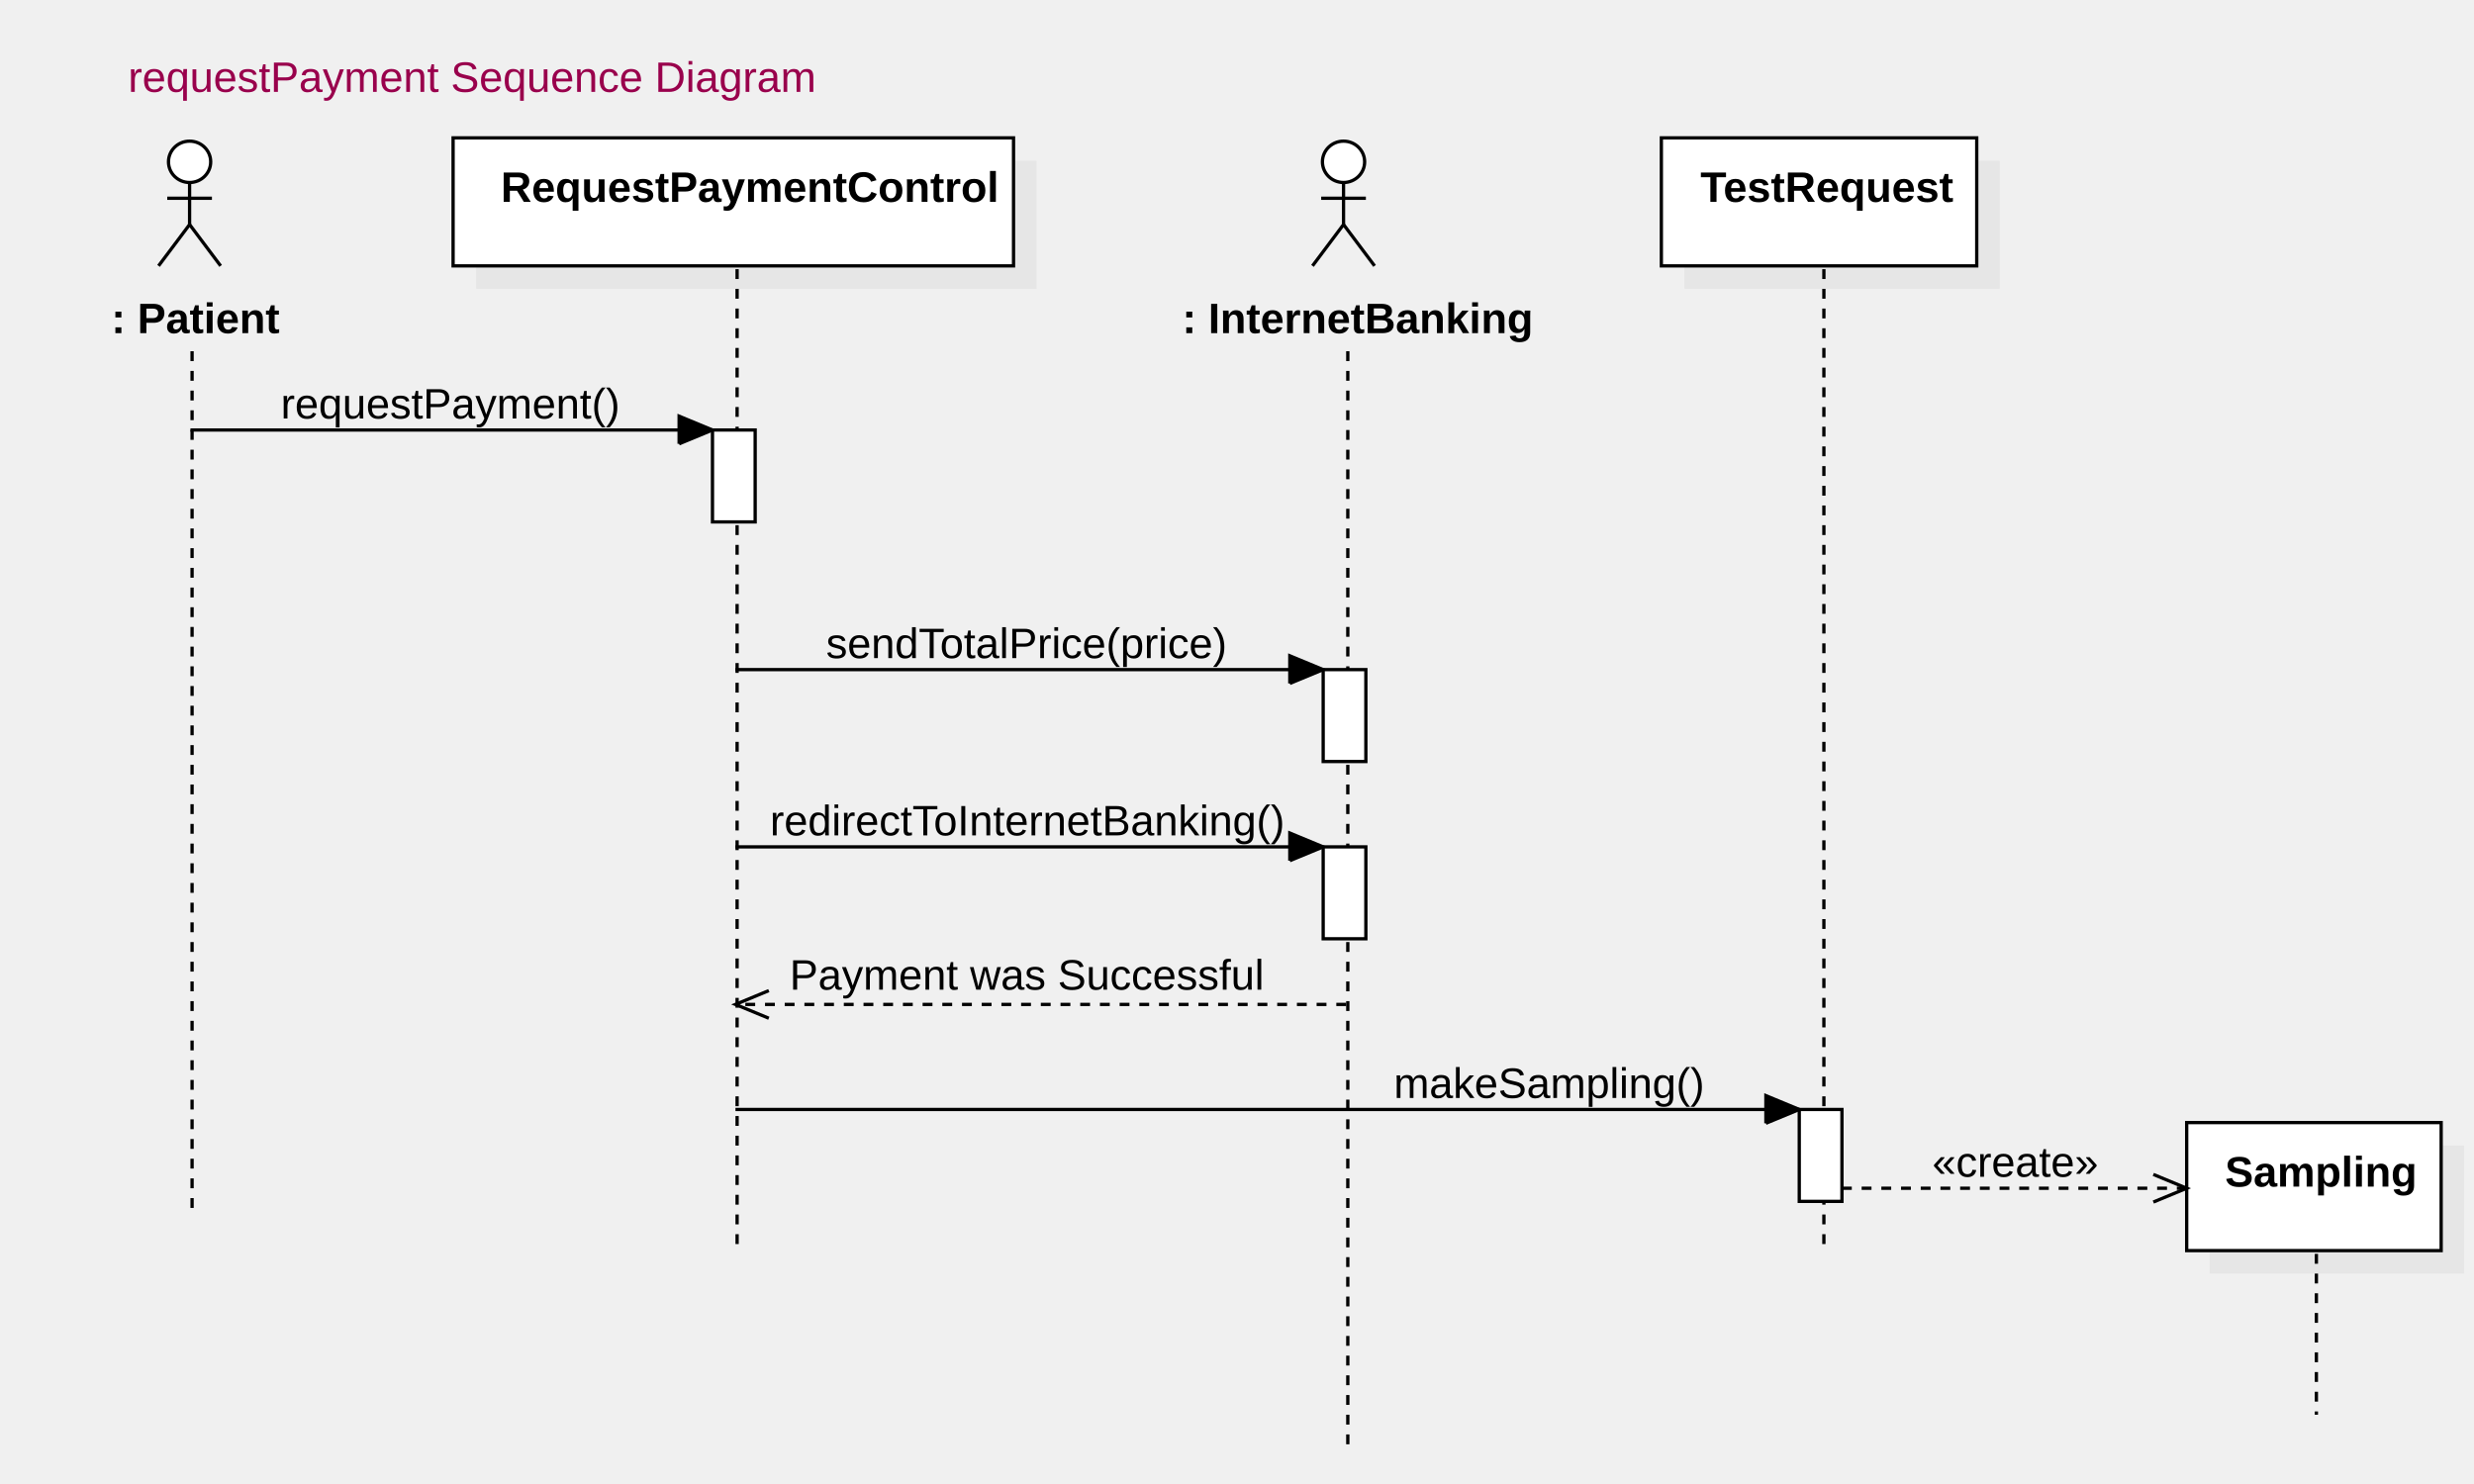
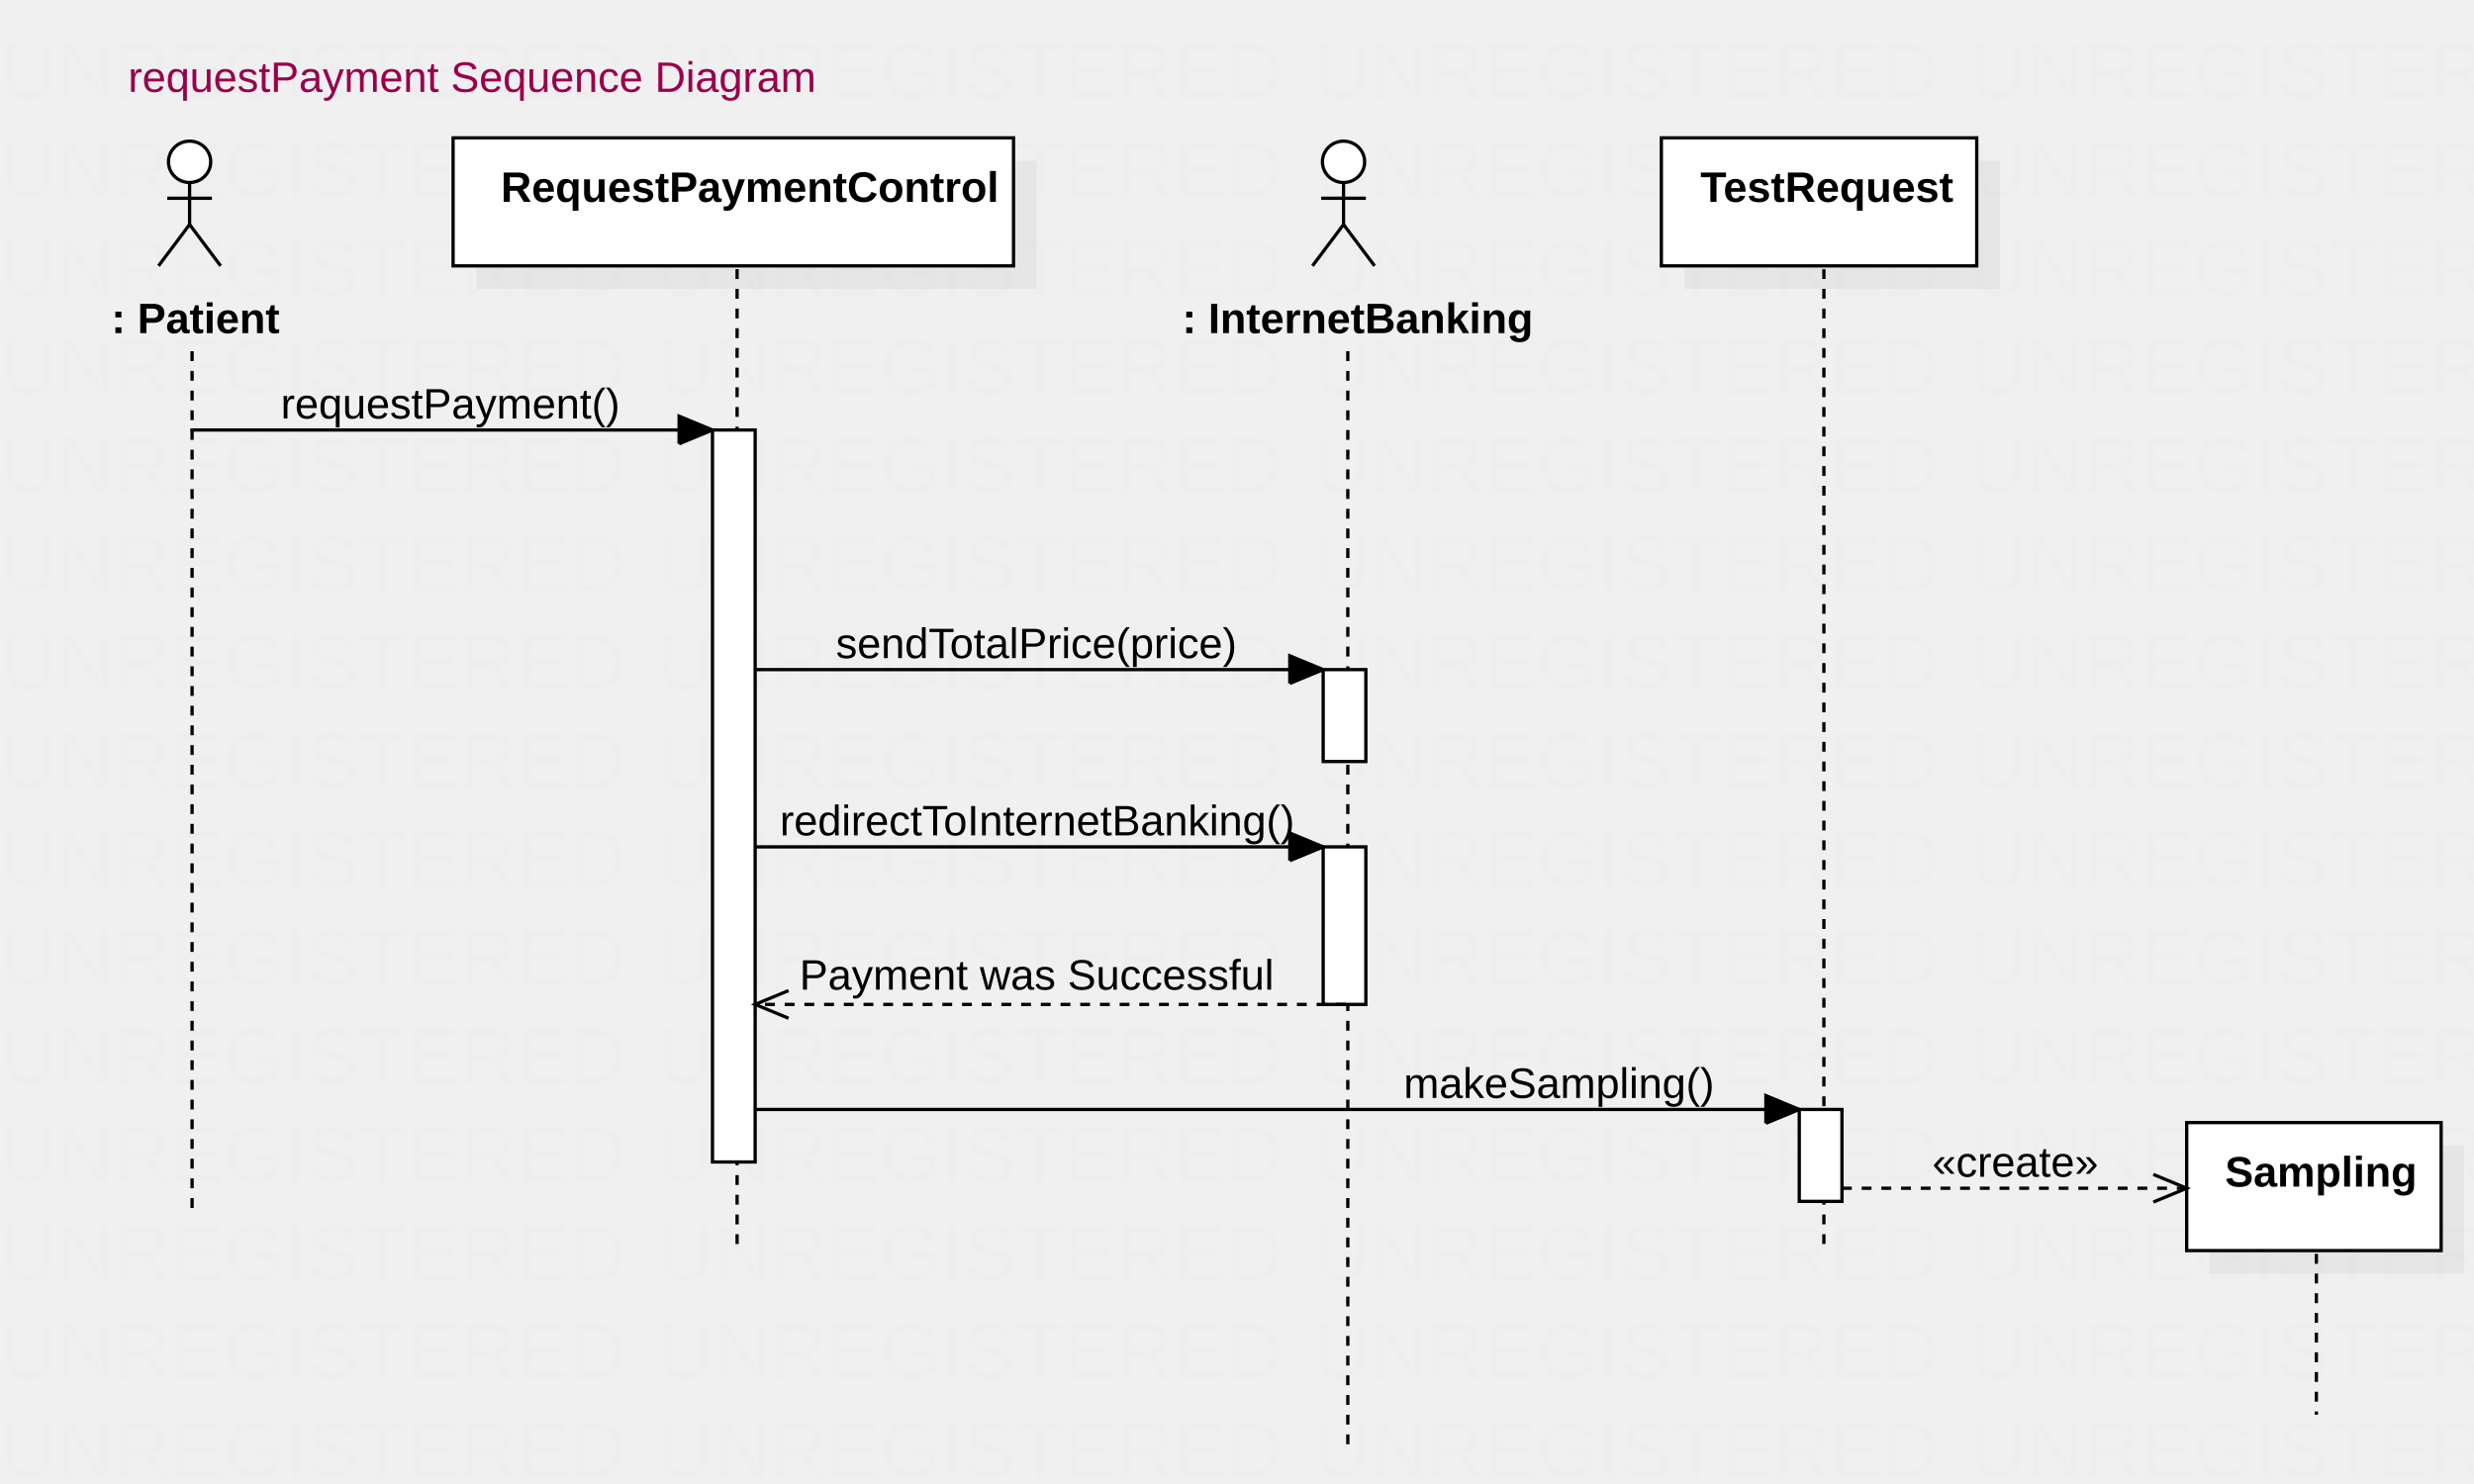
<svg xmlns="http://www.w3.org/2000/svg" version="1.1" width="753.506" height="452">
  <defs />
  <g>
-     <text fill="#eeeeee" stroke="none" font-family="Arial" font-size="24px" font-style="normal" font-weight="normal" text-decoration="none" x="0" y="0" />
-     <text fill="#eeeeee" stroke="none" font-family="Arial" font-size="24px" font-style="normal" font-weight="normal" text-decoration="none" x="0" y="30" />
-     <text fill="#eeeeee" stroke="none" font-family="Arial" font-size="24px" font-style="normal" font-weight="normal" text-decoration="none" x="0" y="60" />
-     <text fill="#eeeeee" stroke="none" font-family="Arial" font-size="24px" font-style="normal" font-weight="normal" text-decoration="none" x="0" y="90" />
-     <text fill="#eeeeee" stroke="none" font-family="Arial" font-size="24px" font-style="normal" font-weight="normal" text-decoration="none" x="0" y="120" />
-     <text fill="#eeeeee" stroke="none" font-family="Arial" font-size="24px" font-style="normal" font-weight="normal" text-decoration="none" x="0" y="150" />
-     <text fill="#eeeeee" stroke="none" font-family="Arial" font-size="24px" font-style="normal" font-weight="normal" text-decoration="none" x="0" y="180" />
-     <text fill="#eeeeee" stroke="none" font-family="Arial" font-size="24px" font-style="normal" font-weight="normal" text-decoration="none" x="0" y="210" />
-     <text fill="#eeeeee" stroke="none" font-family="Arial" font-size="24px" font-style="normal" font-weight="normal" text-decoration="none" x="0" y="240" />
-     <text fill="#eeeeee" stroke="none" font-family="Arial" font-size="24px" font-style="normal" font-weight="normal" text-decoration="none" x="0" y="270" />
-     <text fill="#eeeeee" stroke="none" font-family="Arial" font-size="24px" font-style="normal" font-weight="normal" text-decoration="none" x="0" y="300" />
-     <text fill="#eeeeee" stroke="none" font-family="Arial" font-size="24px" font-style="normal" font-weight="normal" text-decoration="none" x="0" y="330" />
-     <text fill="#eeeeee" stroke="none" font-family="Arial" font-size="24px" font-style="normal" font-weight="normal" text-decoration="none" x="0" y="360" />
-     <text fill="#eeeeee" stroke="none" font-family="Arial" font-size="24px" font-style="normal" font-weight="normal" text-decoration="none" x="0" y="390" />
-     <text fill="#eeeeee" stroke="none" font-family="Arial" font-size="24px" font-style="normal" font-weight="normal" text-decoration="none" x="0" y="420" />
-     <text fill="#eeeeee" stroke="none" font-family="Arial" font-size="24px" font-style="normal" font-weight="normal" text-decoration="none" x="0" y="450" />
-     <text fill="#eeeeee" stroke="none" font-family="Arial" font-size="24px" font-style="normal" font-weight="normal" text-decoration="none" x="200" y="0" />
-     <text fill="#eeeeee" stroke="none" font-family="Arial" font-size="24px" font-style="normal" font-weight="normal" text-decoration="none" x="200" y="30" />
-     <text fill="#eeeeee" stroke="none" font-family="Arial" font-size="24px" font-style="normal" font-weight="normal" text-decoration="none" x="200" y="60" />
-     <text fill="#eeeeee" stroke="none" font-family="Arial" font-size="24px" font-style="normal" font-weight="normal" text-decoration="none" x="200" y="90" />
-     <text fill="#eeeeee" stroke="none" font-family="Arial" font-size="24px" font-style="normal" font-weight="normal" text-decoration="none" x="200" y="120" />
-     <text fill="#eeeeee" stroke="none" font-family="Arial" font-size="24px" font-style="normal" font-weight="normal" text-decoration="none" x="200" y="150" />
-     <text fill="#eeeeee" stroke="none" font-family="Arial" font-size="24px" font-style="normal" font-weight="normal" text-decoration="none" x="200" y="180" />
-     <text fill="#eeeeee" stroke="none" font-family="Arial" font-size="24px" font-style="normal" font-weight="normal" text-decoration="none" x="200" y="210" />
-     <text fill="#eeeeee" stroke="none" font-family="Arial" font-size="24px" font-style="normal" font-weight="normal" text-decoration="none" x="200" y="240" />
-     <text fill="#eeeeee" stroke="none" font-family="Arial" font-size="24px" font-style="normal" font-weight="normal" text-decoration="none" x="200" y="270" />
-     <text fill="#eeeeee" stroke="none" font-family="Arial" font-size="24px" font-style="normal" font-weight="normal" text-decoration="none" x="200" y="300" />
-     <text fill="#eeeeee" stroke="none" font-family="Arial" font-size="24px" font-style="normal" font-weight="normal" text-decoration="none" x="200" y="330" />
-     <text fill="#eeeeee" stroke="none" font-family="Arial" font-size="24px" font-style="normal" font-weight="normal" text-decoration="none" x="200" y="360" />
-     <text fill="#eeeeee" stroke="none" font-family="Arial" font-size="24px" font-style="normal" font-weight="normal" text-decoration="none" x="200" y="390" />
-     <text fill="#eeeeee" stroke="none" font-family="Arial" font-size="24px" font-style="normal" font-weight="normal" text-decoration="none" x="200" y="420" />
-     <text fill="#eeeeee" stroke="none" font-family="Arial" font-size="24px" font-style="normal" font-weight="normal" text-decoration="none" x="200" y="450" />
-     <text fill="#eeeeee" stroke="none" font-family="Arial" font-size="24px" font-style="normal" font-weight="normal" text-decoration="none" x="400" y="0" />
-     <text fill="#eeeeee" stroke="none" font-family="Arial" font-size="24px" font-style="normal" font-weight="normal" text-decoration="none" x="400" y="30" />
-     <text fill="#eeeeee" stroke="none" font-family="Arial" font-size="24px" font-style="normal" font-weight="normal" text-decoration="none" x="400" y="60" />
-     <text fill="#eeeeee" stroke="none" font-family="Arial" font-size="24px" font-style="normal" font-weight="normal" text-decoration="none" x="400" y="90" />
-     <text fill="#eeeeee" stroke="none" font-family="Arial" font-size="24px" font-style="normal" font-weight="normal" text-decoration="none" x="400" y="120" />
-     <text fill="#eeeeee" stroke="none" font-family="Arial" font-size="24px" font-style="normal" font-weight="normal" text-decoration="none" x="400" y="150" />
-     <text fill="#eeeeee" stroke="none" font-family="Arial" font-size="24px" font-style="normal" font-weight="normal" text-decoration="none" x="400" y="180" />
-     <text fill="#eeeeee" stroke="none" font-family="Arial" font-size="24px" font-style="normal" font-weight="normal" text-decoration="none" x="400" y="210" />
-     <text fill="#eeeeee" stroke="none" font-family="Arial" font-size="24px" font-style="normal" font-weight="normal" text-decoration="none" x="400" y="240" />
-     <text fill="#eeeeee" stroke="none" font-family="Arial" font-size="24px" font-style="normal" font-weight="normal" text-decoration="none" x="400" y="270" />
-     <text fill="#eeeeee" stroke="none" font-family="Arial" font-size="24px" font-style="normal" font-weight="normal" text-decoration="none" x="400" y="300" />
-     <text fill="#eeeeee" stroke="none" font-family="Arial" font-size="24px" font-style="normal" font-weight="normal" text-decoration="none" x="400" y="330" />
-     <text fill="#eeeeee" stroke="none" font-family="Arial" font-size="24px" font-style="normal" font-weight="normal" text-decoration="none" x="400" y="360" />
-     <text fill="#eeeeee" stroke="none" font-family="Arial" font-size="24px" font-style="normal" font-weight="normal" text-decoration="none" x="400" y="390" />
-     <text fill="#eeeeee" stroke="none" font-family="Arial" font-size="24px" font-style="normal" font-weight="normal" text-decoration="none" x="400" y="420" />
-     <text fill="#eeeeee" stroke="none" font-family="Arial" font-size="24px" font-style="normal" font-weight="normal" text-decoration="none" x="400" y="450" />
-     <text fill="#eeeeee" stroke="none" font-family="Arial" font-size="24px" font-style="normal" font-weight="normal" text-decoration="none" x="600" y="0" />
-     <text fill="#eeeeee" stroke="none" font-family="Arial" font-size="24px" font-style="normal" font-weight="normal" text-decoration="none" x="600" y="30" />
-     <text fill="#eeeeee" stroke="none" font-family="Arial" font-size="24px" font-style="normal" font-weight="normal" text-decoration="none" x="600" y="60" />
-     <text fill="#eeeeee" stroke="none" font-family="Arial" font-size="24px" font-style="normal" font-weight="normal" text-decoration="none" x="600" y="90" />
-     <text fill="#eeeeee" stroke="none" font-family="Arial" font-size="24px" font-style="normal" font-weight="normal" text-decoration="none" x="600" y="120" />
-     <text fill="#eeeeee" stroke="none" font-family="Arial" font-size="24px" font-style="normal" font-weight="normal" text-decoration="none" x="600" y="150" />
-     <text fill="#eeeeee" stroke="none" font-family="Arial" font-size="24px" font-style="normal" font-weight="normal" text-decoration="none" x="600" y="180" />
-     <text fill="#eeeeee" stroke="none" font-family="Arial" font-size="24px" font-style="normal" font-weight="normal" text-decoration="none" x="600" y="210" />
-     <text fill="#eeeeee" stroke="none" font-family="Arial" font-size="24px" font-style="normal" font-weight="normal" text-decoration="none" x="600" y="240" />
-     <text fill="#eeeeee" stroke="none" font-family="Arial" font-size="24px" font-style="normal" font-weight="normal" text-decoration="none" x="600" y="270" />
-     <text fill="#eeeeee" stroke="none" font-family="Arial" font-size="24px" font-style="normal" font-weight="normal" text-decoration="none" x="600" y="300" />
-     <text fill="#eeeeee" stroke="none" font-family="Arial" font-size="24px" font-style="normal" font-weight="normal" text-decoration="none" x="600" y="330" />
-     <text fill="#eeeeee" stroke="none" font-family="Arial" font-size="24px" font-style="normal" font-weight="normal" text-decoration="none" x="600" y="360" />
-     <text fill="#eeeeee" stroke="none" font-family="Arial" font-size="24px" font-style="normal" font-weight="normal" text-decoration="none" x="600" y="390" />
-     <text fill="#eeeeee" stroke="none" font-family="Arial" font-size="24px" font-style="normal" font-weight="normal" text-decoration="none" x="600" y="420" />
-     <text fill="#eeeeee" stroke="none" font-family="Arial" font-size="24px" font-style="normal" font-weight="normal" text-decoration="none" x="600" y="450" />
+     <text fill="#eeeeee" stroke="none" font-family="Arial" font-size="24px" font-style="normal" font-weight="normal" text-decoration="none" x="0" y="0">UNREGISTERED</text>
+     <text fill="#eeeeee" stroke="none" font-family="Arial" font-size="24px" font-style="normal" font-weight="normal" text-decoration="none" x="0" y="30">UNREGISTERED</text>
+     <text fill="#eeeeee" stroke="none" font-family="Arial" font-size="24px" font-style="normal" font-weight="normal" text-decoration="none" x="0" y="60">UNREGISTERED</text>
+     <text fill="#eeeeee" stroke="none" font-family="Arial" font-size="24px" font-style="normal" font-weight="normal" text-decoration="none" x="0" y="90">UNREGISTERED</text>
+     <text fill="#eeeeee" stroke="none" font-family="Arial" font-size="24px" font-style="normal" font-weight="normal" text-decoration="none" x="0" y="120">UNREGISTERED</text>
+     <text fill="#eeeeee" stroke="none" font-family="Arial" font-size="24px" font-style="normal" font-weight="normal" text-decoration="none" x="0" y="150">UNREGISTERED</text>
+     <text fill="#eeeeee" stroke="none" font-family="Arial" font-size="24px" font-style="normal" font-weight="normal" text-decoration="none" x="0" y="180">UNREGISTERED</text>
+     <text fill="#eeeeee" stroke="none" font-family="Arial" font-size="24px" font-style="normal" font-weight="normal" text-decoration="none" x="0" y="210">UNREGISTERED</text>
+     <text fill="#eeeeee" stroke="none" font-family="Arial" font-size="24px" font-style="normal" font-weight="normal" text-decoration="none" x="0" y="240">UNREGISTERED</text>
+     <text fill="#eeeeee" stroke="none" font-family="Arial" font-size="24px" font-style="normal" font-weight="normal" text-decoration="none" x="0" y="270">UNREGISTERED</text>
+     <text fill="#eeeeee" stroke="none" font-family="Arial" font-size="24px" font-style="normal" font-weight="normal" text-decoration="none" x="0" y="300">UNREGISTERED</text>
+     <text fill="#eeeeee" stroke="none" font-family="Arial" font-size="24px" font-style="normal" font-weight="normal" text-decoration="none" x="0" y="330">UNREGISTERED</text>
+     <text fill="#eeeeee" stroke="none" font-family="Arial" font-size="24px" font-style="normal" font-weight="normal" text-decoration="none" x="0" y="360">UNREGISTERED</text>
+     <text fill="#eeeeee" stroke="none" font-family="Arial" font-size="24px" font-style="normal" font-weight="normal" text-decoration="none" x="0" y="390">UNREGISTERED</text>
+     <text fill="#eeeeee" stroke="none" font-family="Arial" font-size="24px" font-style="normal" font-weight="normal" text-decoration="none" x="0" y="420">UNREGISTERED</text>
+     <text fill="#eeeeee" stroke="none" font-family="Arial" font-size="24px" font-style="normal" font-weight="normal" text-decoration="none" x="0" y="450">UNREGISTERED</text>
+     <text fill="#eeeeee" stroke="none" font-family="Arial" font-size="24px" font-style="normal" font-weight="normal" text-decoration="none" x="200" y="0">UNREGISTERED</text>
+     <text fill="#eeeeee" stroke="none" font-family="Arial" font-size="24px" font-style="normal" font-weight="normal" text-decoration="none" x="200" y="30">UNREGISTERED</text>
+     <text fill="#eeeeee" stroke="none" font-family="Arial" font-size="24px" font-style="normal" font-weight="normal" text-decoration="none" x="200" y="60">UNREGISTERED</text>
+     <text fill="#eeeeee" stroke="none" font-family="Arial" font-size="24px" font-style="normal" font-weight="normal" text-decoration="none" x="200" y="90">UNREGISTERED</text>
+     <text fill="#eeeeee" stroke="none" font-family="Arial" font-size="24px" font-style="normal" font-weight="normal" text-decoration="none" x="200" y="120">UNREGISTERED</text>
+     <text fill="#eeeeee" stroke="none" font-family="Arial" font-size="24px" font-style="normal" font-weight="normal" text-decoration="none" x="200" y="150">UNREGISTERED</text>
+     <text fill="#eeeeee" stroke="none" font-family="Arial" font-size="24px" font-style="normal" font-weight="normal" text-decoration="none" x="200" y="180">UNREGISTERED</text>
+     <text fill="#eeeeee" stroke="none" font-family="Arial" font-size="24px" font-style="normal" font-weight="normal" text-decoration="none" x="200" y="210">UNREGISTERED</text>
+     <text fill="#eeeeee" stroke="none" font-family="Arial" font-size="24px" font-style="normal" font-weight="normal" text-decoration="none" x="200" y="240">UNREGISTERED</text>
+     <text fill="#eeeeee" stroke="none" font-family="Arial" font-size="24px" font-style="normal" font-weight="normal" text-decoration="none" x="200" y="270">UNREGISTERED</text>
+     <text fill="#eeeeee" stroke="none" font-family="Arial" font-size="24px" font-style="normal" font-weight="normal" text-decoration="none" x="200" y="300">UNREGISTERED</text>
+     <text fill="#eeeeee" stroke="none" font-family="Arial" font-size="24px" font-style="normal" font-weight="normal" text-decoration="none" x="200" y="330">UNREGISTERED</text>
+     <text fill="#eeeeee" stroke="none" font-family="Arial" font-size="24px" font-style="normal" font-weight="normal" text-decoration="none" x="200" y="360">UNREGISTERED</text>
+     <text fill="#eeeeee" stroke="none" font-family="Arial" font-size="24px" font-style="normal" font-weight="normal" text-decoration="none" x="200" y="390">UNREGISTERED</text>
+     <text fill="#eeeeee" stroke="none" font-family="Arial" font-size="24px" font-style="normal" font-weight="normal" text-decoration="none" x="200" y="420">UNREGISTERED</text>
+     <text fill="#eeeeee" stroke="none" font-family="Arial" font-size="24px" font-style="normal" font-weight="normal" text-decoration="none" x="200" y="450">UNREGISTERED</text>
+     <text fill="#eeeeee" stroke="none" font-family="Arial" font-size="24px" font-style="normal" font-weight="normal" text-decoration="none" x="400" y="0">UNREGISTERED</text>
+     <text fill="#eeeeee" stroke="none" font-family="Arial" font-size="24px" font-style="normal" font-weight="normal" text-decoration="none" x="400" y="30">UNREGISTERED</text>
+     <text fill="#eeeeee" stroke="none" font-family="Arial" font-size="24px" font-style="normal" font-weight="normal" text-decoration="none" x="400" y="60">UNREGISTERED</text>
+     <text fill="#eeeeee" stroke="none" font-family="Arial" font-size="24px" font-style="normal" font-weight="normal" text-decoration="none" x="400" y="90">UNREGISTERED</text>
+     <text fill="#eeeeee" stroke="none" font-family="Arial" font-size="24px" font-style="normal" font-weight="normal" text-decoration="none" x="400" y="120">UNREGISTERED</text>
+     <text fill="#eeeeee" stroke="none" font-family="Arial" font-size="24px" font-style="normal" font-weight="normal" text-decoration="none" x="400" y="150">UNREGISTERED</text>
+     <text fill="#eeeeee" stroke="none" font-family="Arial" font-size="24px" font-style="normal" font-weight="normal" text-decoration="none" x="400" y="180">UNREGISTERED</text>
+     <text fill="#eeeeee" stroke="none" font-family="Arial" font-size="24px" font-style="normal" font-weight="normal" text-decoration="none" x="400" y="210">UNREGISTERED</text>
+     <text fill="#eeeeee" stroke="none" font-family="Arial" font-size="24px" font-style="normal" font-weight="normal" text-decoration="none" x="400" y="240">UNREGISTERED</text>
+     <text fill="#eeeeee" stroke="none" font-family="Arial" font-size="24px" font-style="normal" font-weight="normal" text-decoration="none" x="400" y="270">UNREGISTERED</text>
+     <text fill="#eeeeee" stroke="none" font-family="Arial" font-size="24px" font-style="normal" font-weight="normal" text-decoration="none" x="400" y="300">UNREGISTERED</text>
+     <text fill="#eeeeee" stroke="none" font-family="Arial" font-size="24px" font-style="normal" font-weight="normal" text-decoration="none" x="400" y="330">UNREGISTERED</text>
+     <text fill="#eeeeee" stroke="none" font-family="Arial" font-size="24px" font-style="normal" font-weight="normal" text-decoration="none" x="400" y="360">UNREGISTERED</text>
+     <text fill="#eeeeee" stroke="none" font-family="Arial" font-size="24px" font-style="normal" font-weight="normal" text-decoration="none" x="400" y="390">UNREGISTERED</text>
+     <text fill="#eeeeee" stroke="none" font-family="Arial" font-size="24px" font-style="normal" font-weight="normal" text-decoration="none" x="400" y="420">UNREGISTERED</text>
+     <text fill="#eeeeee" stroke="none" font-family="Arial" font-size="24px" font-style="normal" font-weight="normal" text-decoration="none" x="400" y="450">UNREGISTERED</text>
+     <text fill="#eeeeee" stroke="none" font-family="Arial" font-size="24px" font-style="normal" font-weight="normal" text-decoration="none" x="600" y="0">UNREGISTERED</text>
+     <text fill="#eeeeee" stroke="none" font-family="Arial" font-size="24px" font-style="normal" font-weight="normal" text-decoration="none" x="600" y="30">UNREGISTERED</text>
+     <text fill="#eeeeee" stroke="none" font-family="Arial" font-size="24px" font-style="normal" font-weight="normal" text-decoration="none" x="600" y="60">UNREGISTERED</text>
+     <text fill="#eeeeee" stroke="none" font-family="Arial" font-size="24px" font-style="normal" font-weight="normal" text-decoration="none" x="600" y="90">UNREGISTERED</text>
+     <text fill="#eeeeee" stroke="none" font-family="Arial" font-size="24px" font-style="normal" font-weight="normal" text-decoration="none" x="600" y="120">UNREGISTERED</text>
+     <text fill="#eeeeee" stroke="none" font-family="Arial" font-size="24px" font-style="normal" font-weight="normal" text-decoration="none" x="600" y="150">UNREGISTERED</text>
+     <text fill="#eeeeee" stroke="none" font-family="Arial" font-size="24px" font-style="normal" font-weight="normal" text-decoration="none" x="600" y="180">UNREGISTERED</text>
+     <text fill="#eeeeee" stroke="none" font-family="Arial" font-size="24px" font-style="normal" font-weight="normal" text-decoration="none" x="600" y="210">UNREGISTERED</text>
+     <text fill="#eeeeee" stroke="none" font-family="Arial" font-size="24px" font-style="normal" font-weight="normal" text-decoration="none" x="600" y="240">UNREGISTERED</text>
+     <text fill="#eeeeee" stroke="none" font-family="Arial" font-size="24px" font-style="normal" font-weight="normal" text-decoration="none" x="600" y="270">UNREGISTERED</text>
+     <text fill="#eeeeee" stroke="none" font-family="Arial" font-size="24px" font-style="normal" font-weight="normal" text-decoration="none" x="600" y="300">UNREGISTERED</text>
+     <text fill="#eeeeee" stroke="none" font-family="Arial" font-size="24px" font-style="normal" font-weight="normal" text-decoration="none" x="600" y="330">UNREGISTERED</text>
+     <text fill="#eeeeee" stroke="none" font-family="Arial" font-size="24px" font-style="normal" font-weight="normal" text-decoration="none" x="600" y="360">UNREGISTERED</text>
+     <text fill="#eeeeee" stroke="none" font-family="Arial" font-size="24px" font-style="normal" font-weight="normal" text-decoration="none" x="600" y="390">UNREGISTERED</text>
+     <text fill="#eeeeee" stroke="none" font-family="Arial" font-size="24px" font-style="normal" font-weight="normal" text-decoration="none" x="600" y="420">UNREGISTERED</text>
+     <text fill="#eeeeee" stroke="none" font-family="Arial" font-size="24px" font-style="normal" font-weight="normal" text-decoration="none" x="600" y="450">UNREGISTERED</text>
    <g transform="translate(-214,2) scale(1,1)">
      <path fill="#ffffff" stroke="none" d="M 265.314 47.3 C 265.314 43.821 268.193 41 271.743 41 C 275.294 41 278.172 43.821 278.172 47.3 C 278.172 50.779 275.294 53.6 271.743 53.6 C 268.193 53.6 265.314 50.779 265.314 47.3 Z" />
    </g>
    <g transform="translate(-214,2) scale(1,1)">
      <path fill="none" stroke="#000000" d="M 265.314 47.3 C 265.314 43.821 268.193 41 271.743 41 C 275.294 41 278.172 43.821 278.172 47.3 C 278.172 50.779 275.294 53.6 271.743 53.6 C 268.193 53.6 265.314 50.779 265.314 47.3 Z" stroke-miterlimit="10" />
    </g>
    <g transform="translate(-214,2) scale(1,1)">
      <path fill="none" stroke="#000000" d="M 271.743 53.6 L 271.743 66.4" stroke-miterlimit="10" />
    </g>
    <g transform="translate(-214,2) scale(1,1)">
      <path fill="none" stroke="#000000" d="M 264.936 58.4 L 278.551 58.4" stroke-miterlimit="10" />
    </g>
    <g transform="translate(-214,2) scale(1,1)">
      <path fill="none" stroke="#000000" d="M 271.743 66.4 L 262.289 79" stroke-miterlimit="10" />
    </g>
    <g transform="translate(-214,2) scale(1,1)">
      <path fill="none" stroke="#000000" d="M 271.743 66.4 L 281.198 79" stroke-miterlimit="10" />
    </g>
    <g transform="translate(-214,2) scale(1,1)">
      <g>
        <path fill="none" stroke="none" />
        <text fill="#000000" stroke="none" font-family="Arial" font-size="13px" font-style="normal" font-weight="bold" text-decoration="none" x="247.895" y="99.5">: Patient</text>
      </g>
    </g>
    <g transform="translate(-214,2) scale(1,1)">
      <path fill="none" stroke="#000000" d="M 272.5 105 L 272.5 368" stroke-miterlimit="10" stroke-dasharray="3" />
    </g>
    <g transform="translate(-214,2) scale(1,1)">
      <rect fill="#C0C0C0" stroke="none" x="359" y="47" width="170.69" height="39" opacity="0.2" />
    </g>
    <g transform="translate(-214,2) scale(1,1)">
      <rect fill="#ffffff" stroke="none" x="352" y="40" width="170.69" height="39" />
    </g>
    <g transform="translate(-214,2) scale(1,1)">
      <path fill="none" stroke="#000000" d="M 352 40 L 522.69 40 L 522.69 79 L 352 79 L 352 40 Z Z" stroke-miterlimit="10" />
    </g>
    <g transform="translate(-214,2) scale(1,1)">
      <g>
        <path fill="none" stroke="none" />
        <text fill="#000000" stroke="none" font-family="Arial" font-size="13px" font-style="normal" font-weight="bold" text-decoration="none" x="366.531" y="59.5">RequestPaymentControl</text>
      </g>
    </g>
    <g transform="translate(-214,2) scale(1,1)">
      <path fill="none" stroke="#000000" d="M 438.5 80 L 438.5 378" stroke-miterlimit="10" stroke-dasharray="3" />
    </g>
    <g transform="translate(-214,2) scale(1,1)">
      <path fill="#ffffff" stroke="none" d="M 616.771 47.3 C 616.771 43.821 619.649 41 623.2 41 C 626.751 41 629.629 43.821 629.629 47.3 C 629.629 50.779 626.751 53.6 623.2 53.6 C 619.649 53.6 616.771 50.779 616.771 47.3 Z" />
    </g>
    <g transform="translate(-214,2) scale(1,1)">
      <path fill="none" stroke="#000000" d="M 616.771 47.3 C 616.771 43.821 619.649 41 623.2 41 C 626.751 41 629.629 43.821 629.629 47.3 C 629.629 50.779 626.751 53.6 623.2 53.6 C 619.649 53.6 616.771 50.779 616.771 47.3 Z" stroke-miterlimit="10" />
    </g>
    <g transform="translate(-214,2) scale(1,1)">
      <path fill="none" stroke="#000000" d="M 623.2 53.6 L 623.2 66.4" stroke-miterlimit="10" />
    </g>
    <g transform="translate(-214,2) scale(1,1)">
      <path fill="none" stroke="#000000" d="M 616.393 58.4 L 630.007 58.4" stroke-miterlimit="10" />
    </g>
    <g transform="translate(-214,2) scale(1,1)">
      <path fill="none" stroke="#000000" d="M 623.2 66.4 L 613.745 79" stroke-miterlimit="10" />
    </g>
    <g transform="translate(-214,2) scale(1,1)">
      <path fill="none" stroke="#000000" d="M 623.2 66.4 L 632.654 79" stroke-miterlimit="10" />
    </g>
    <g transform="translate(-214,2) scale(1,1)">
      <g>
        <path fill="none" stroke="none" />
        <text fill="#000000" stroke="none" font-family="Arial" font-size="13px" font-style="normal" font-weight="bold" text-decoration="none" x="574.056" y="99.5">: InternetBanking</text>
      </g>
    </g>
    <g transform="translate(-214,2) scale(1,1)">
      <path fill="none" stroke="#000000" d="M 624.5 105 L 624.5 440" stroke-miterlimit="10" stroke-dasharray="3" />
    </g>
    <g transform="translate(-214,2) scale(1,1)">
      <rect fill="#C0C0C0" stroke="none" x="887" y="347" width="77.506" height="39" opacity="0.2" />
    </g>
    <g transform="translate(-214,2) scale(1,1)">
      <rect fill="#ffffff" stroke="none" x="880" y="340" width="77.506" height="39" />
    </g>
    <g transform="translate(-214,2) scale(1,1)">
      <path fill="none" stroke="#000000" d="M 880 340 L 957.506 340 L 957.506 379 L 880 379 L 880 340 Z Z" stroke-miterlimit="10" />
    </g>
    <g transform="translate(-214,2) scale(1,1)">
      <g>
        <path fill="none" stroke="none" />
        <text fill="#000000" stroke="none" font-family="Arial" font-size="13px" font-style="normal" font-weight="bold" text-decoration="none" x="891.655" y="359.5">Sampling</text>
      </g>
    </g>
    <g transform="translate(-214,2) scale(1,1)">
      <path fill="none" stroke="#000000" d="M 919.5 380 L 919.5 429" stroke-miterlimit="10" stroke-dasharray="3" />
    </g>
    <g transform="translate(-214,2) scale(1,1)">
      <g>
        <path fill="none" stroke="none" />
        <text fill="#99004c" stroke="none" font-family="Arial" font-size="13px" font-style="normal" font-weight="normal" text-decoration="none" x="253" y="26">requestPayment Sequence Diagram</text>
      </g>
    </g>
    <g transform="translate(-214,2) scale(1,1)">
      <rect fill="#C0C0C0" stroke="none" x="727" y="47" width="96.054" height="39" opacity="0.2" />
    </g>
    <g transform="translate(-214,2) scale(1,1)">
      <rect fill="#ffffff" stroke="none" x="720" y="40" width="96.054" height="39" />
    </g>
    <g transform="translate(-214,2) scale(1,1)">
      <path fill="none" stroke="#000000" d="M 720 40 L 816.054 40 L 816.054 79 L 720 79 L 720 40 Z Z" stroke-miterlimit="10" />
    </g>
    <g transform="translate(-214,2) scale(1,1)">
      <g>
        <path fill="none" stroke="none" />
        <text fill="#000000" stroke="none" font-family="Arial" font-size="13px" font-style="normal" font-weight="bold" text-decoration="none" x="731.896" y="59.5">TestRequest</text>
      </g>
    </g>
    <g transform="translate(-214,2) scale(1,1)">
      <path fill="none" stroke="#000000" d="M 769.5 80 L 769.5 378" stroke-miterlimit="10" stroke-dasharray="3" />
    </g>
    <g transform="translate(-214,2) scale(1,1)">
      <path fill="none" stroke="#000000" d="M 272 129 L 431 129" stroke-miterlimit="10" />
    </g>
    <g transform="translate(-214,2) scale(1,1)">
      <path fill="#000000" stroke="none" d="M 420.837 133.21 L 431 129 L 420.837 124.79" />
    </g>
    <g transform="translate(-214,2) scale(1,1)">
      <path fill="none" stroke="#000000" d="M 420.837 133.21 L 431 129 L 420.837 124.79 L 420.837 133.21" stroke-miterlimit="10" />
    </g>
    <g transform="translate(-214,2) scale(1,1)">
      <g>
        <path fill="none" stroke="none" />
        <text fill="#000000" stroke="none" font-family="Arial" font-size="13px" font-style="normal" font-weight="normal" text-decoration="none" x="299.5" y="125.5">requestPayment()</text>
      </g>
    </g>
    <g transform="translate(-214,2) scale(1,1)">
-       <rect fill="#ffffff" stroke="none" x="431" y="129" width="13" height="28" />
-     </g>
-     <g transform="translate(-214,2) scale(1,1)">
-       <path fill="none" stroke="#000000" d="M 431 129 L 444 129 L 444 157 L 431 157 L 431 129 Z Z" stroke-miterlimit="10" />
-     </g>
-     <g transform="translate(-214,2) scale(1,1)">
-       <path fill="none" stroke="#000000" d="M 438 202 L 617 202" stroke-miterlimit="10" />
+       <rect fill="#ffffff" stroke="none" x="431" y="129" width="13" height="223" />
+     </g>
+     <g transform="translate(-214,2) scale(1,1)">
+       <path fill="none" stroke="#000000" d="M 431 129 L 444 129 L 444 352 L 431 352 L 431 129 Z Z" stroke-miterlimit="10" />
+     </g>
+     <g transform="translate(-214,2) scale(1,1)">
+       <path fill="none" stroke="#000000" d="M 444 202 L 617 202" stroke-miterlimit="10" />
    </g>
    <g transform="translate(-214,2) scale(1,1)">
      <path fill="#000000" stroke="none" d="M 606.837 206.21 L 617 202 L 606.837 197.79" />
    </g>
    <g transform="translate(-214,2) scale(1,1)">
      <path fill="none" stroke="#000000" d="M 606.837 206.21 L 617 202 L 606.837 197.79 L 606.837 206.21" stroke-miterlimit="10" />
    </g>
    <g transform="translate(-214,2) scale(1,1)">
      <g>
        <path fill="none" stroke="none" />
-         <text fill="#000000" stroke="none" font-family="Arial" font-size="13px" font-style="normal" font-weight="normal" text-decoration="none" x="465.592" y="198.5">sendTotalPrice(price)</text>
+         <text fill="#000000" stroke="none" font-family="Arial" font-size="13px" font-style="normal" font-weight="normal" text-decoration="none" x="468.592" y="198.5">sendTotalPrice(price)</text>
      </g>
    </g>
    <g transform="translate(-214,2) scale(1,1)">
      <rect fill="#ffffff" stroke="none" x="617" y="202" width="13" height="28" />
    </g>
    <g transform="translate(-214,2) scale(1,1)">
      <path fill="none" stroke="#000000" d="M 617 202 L 630 202 L 630 230 L 617 230 L 617 202 Z Z" stroke-miterlimit="10" />
    </g>
    <g transform="translate(-214,2) scale(1,1)">
-       <path fill="none" stroke="#000000" d="M 438 256 L 617 256" stroke-miterlimit="10" />
+       <path fill="none" stroke="#000000" d="M 444 256 L 617 256" stroke-miterlimit="10" />
    </g>
    <g transform="translate(-214,2) scale(1,1)">
      <path fill="#000000" stroke="none" d="M 606.837 260.21 L 617 256 L 606.837 251.79" />
    </g>
    <g transform="translate(-214,2) scale(1,1)">
      <path fill="none" stroke="#000000" d="M 606.837 260.21 L 617 256 L 606.837 251.79 L 606.837 260.21" stroke-miterlimit="10" />
    </g>
    <g transform="translate(-214,2) scale(1,1)">
      <g>
        <path fill="none" stroke="none" />
-         <text fill="#000000" stroke="none" font-family="Arial" font-size="13px" font-style="normal" font-weight="normal" text-decoration="none" x="448.5" y="252.5">redirectToInternetBanking()</text>
-       </g>
-     </g>
-     <g transform="translate(-214,2) scale(1,1)">
-       <rect fill="#ffffff" stroke="none" x="617" y="256" width="13" height="28" />
-     </g>
-     <g transform="translate(-214,2) scale(1,1)">
-       <path fill="none" stroke="#000000" d="M 617 256 L 630 256 L 630 284 L 617 284 L 617 256 Z Z" stroke-miterlimit="10" />
-     </g>
-     <g transform="translate(-214,2) scale(1,1)">
-       <path fill="none" stroke="#000000" d="M 624 304 L 438 304" stroke-miterlimit="10" stroke-dasharray="3" />
-     </g>
-     <g transform="translate(-214,2) scale(1,1)">
-       <path fill="none" stroke="#000000" d="M 448.163 299.79 L 438 304 L 448.163 308.21" stroke-miterlimit="10" />
-     </g>
-     <g transform="translate(-214,2) scale(1,1)">
-       <g>
-         <path fill="none" stroke="none" />
-         <text fill="#000000" stroke="none" font-family="Arial" font-size="13px" font-style="normal" font-weight="normal" text-decoration="none" x="454.5" y="299.5">Payment was Successful</text>
-       </g>
-     </g>
-     <g transform="translate(-214,2) scale(1,1)">
-       <path fill="none" stroke="#000000" d="M 438 336 L 762 336" stroke-miterlimit="10" />
+         <text fill="#000000" stroke="none" font-family="Arial" font-size="13px" font-style="normal" font-weight="normal" text-decoration="none" x="451.5" y="252.5">redirectToInternetBanking()</text>
+       </g>
+     </g>
+     <g transform="translate(-214,2) scale(1,1)">
+       <rect fill="#ffffff" stroke="none" x="617" y="256" width="13" height="48" />
+     </g>
+     <g transform="translate(-214,2) scale(1,1)">
+       <path fill="none" stroke="#000000" d="M 617 256 L 630 256 L 630 304 L 617 304 L 617 256 Z Z" stroke-miterlimit="10" />
+     </g>
+     <g transform="translate(-214,2) scale(1,1)">
+       <path fill="none" stroke="#000000" d="M 624 304 L 444 304" stroke-miterlimit="10" stroke-dasharray="3" />
+     </g>
+     <g transform="translate(-214,2) scale(1,1)">
+       <path fill="none" stroke="#000000" d="M 454.163 299.79 L 444 304 L 454.163 308.21" stroke-miterlimit="10" />
+     </g>
+     <g transform="translate(-214,2) scale(1,1)">
+       <g>
+         <path fill="none" stroke="none" />
+         <text fill="#000000" stroke="none" font-family="Arial" font-size="13px" font-style="normal" font-weight="normal" text-decoration="none" x="457.5" y="299.5">Payment was Successful</text>
+       </g>
+     </g>
+     <g transform="translate(-214,2) scale(1,1)">
+       <path fill="none" stroke="#000000" d="M 444 336 L 762 336" stroke-miterlimit="10" />
    </g>
    <g transform="translate(-214,2) scale(1,1)">
      <path fill="#000000" stroke="none" d="M 751.837 340.21 L 762 336 L 751.837 331.79" />
    </g>
    <g transform="translate(-214,2) scale(1,1)">
      <path fill="none" stroke="#000000" d="M 751.837 340.21 L 762 336 L 751.837 331.79 L 751.837 340.21" stroke-miterlimit="10" />
    </g>
    <g transform="translate(-214,2) scale(1,1)">
      <g>
        <path fill="none" stroke="none" />
-         <text fill="#000000" stroke="none" font-family="Arial" font-size="13px" font-style="normal" font-weight="normal" text-decoration="none" x="638.5" y="332.5">makeSampling()</text>
+         <text fill="#000000" stroke="none" font-family="Arial" font-size="13px" font-style="normal" font-weight="normal" text-decoration="none" x="641.5" y="332.5">makeSampling()</text>
      </g>
    </g>
    <g transform="translate(-214,2) scale(1,1)">
      <rect fill="#ffffff" stroke="none" x="762" y="336" width="13" height="28" />
    </g>
    <g transform="translate(-214,2) scale(1,1)">
      <path fill="none" stroke="#000000" d="M 762 336 L 775 336 L 775 364 L 762 364 L 762 336 Z Z" stroke-miterlimit="10" />
    </g>
    <g transform="translate(-214,2) scale(1,1)">
      <path fill="none" stroke="#000000" d="M 775 360 L 880 360" stroke-miterlimit="10" stroke-dasharray="3" />
    </g>
    <g transform="translate(-214,2) scale(1,1)">
      <path fill="none" stroke="#000000" d="M 869.837 364.21 L 880 360 L 869.837 355.79" stroke-miterlimit="10" />
    </g>
    <g transform="translate(-214,2) scale(1,1)">
      <g>
        <path fill="none" stroke="none" />
        <text fill="#000000" stroke="none" font-family="Arial" font-size="13px" font-style="normal" font-weight="normal" text-decoration="none" x="802.5" y="356.5">«create»</text>
      </g>
    </g>
  </g>
</svg>
